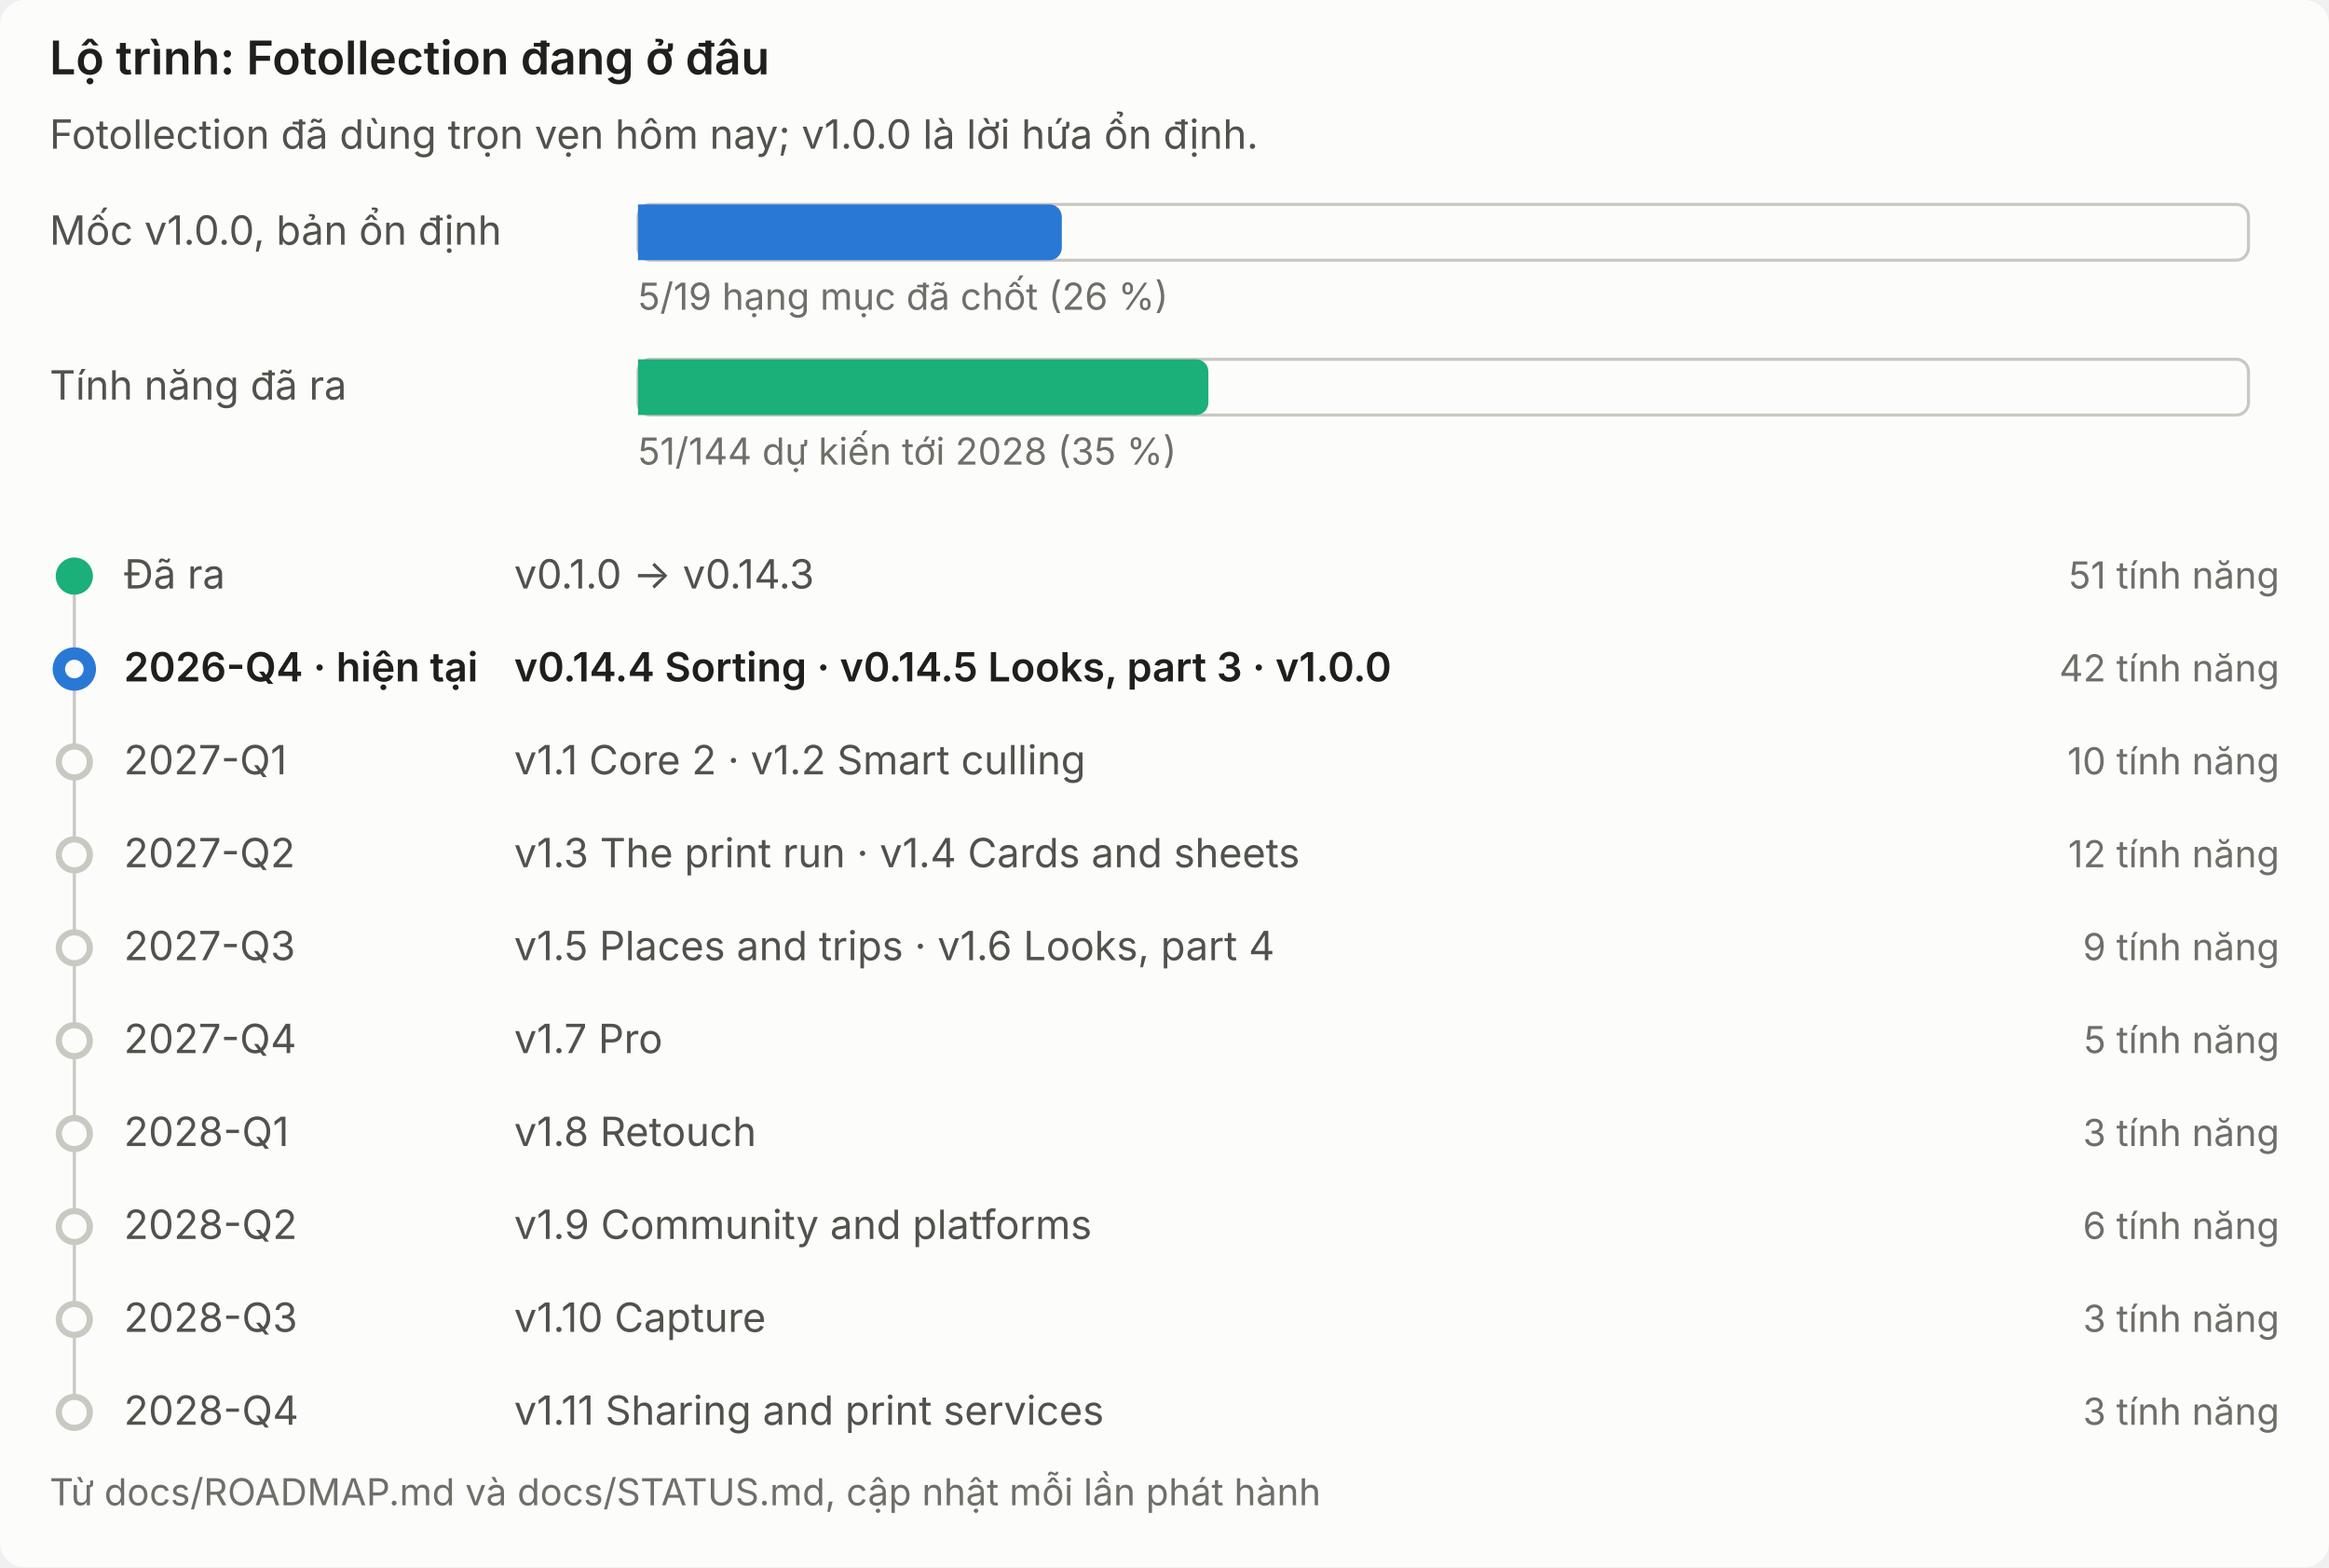
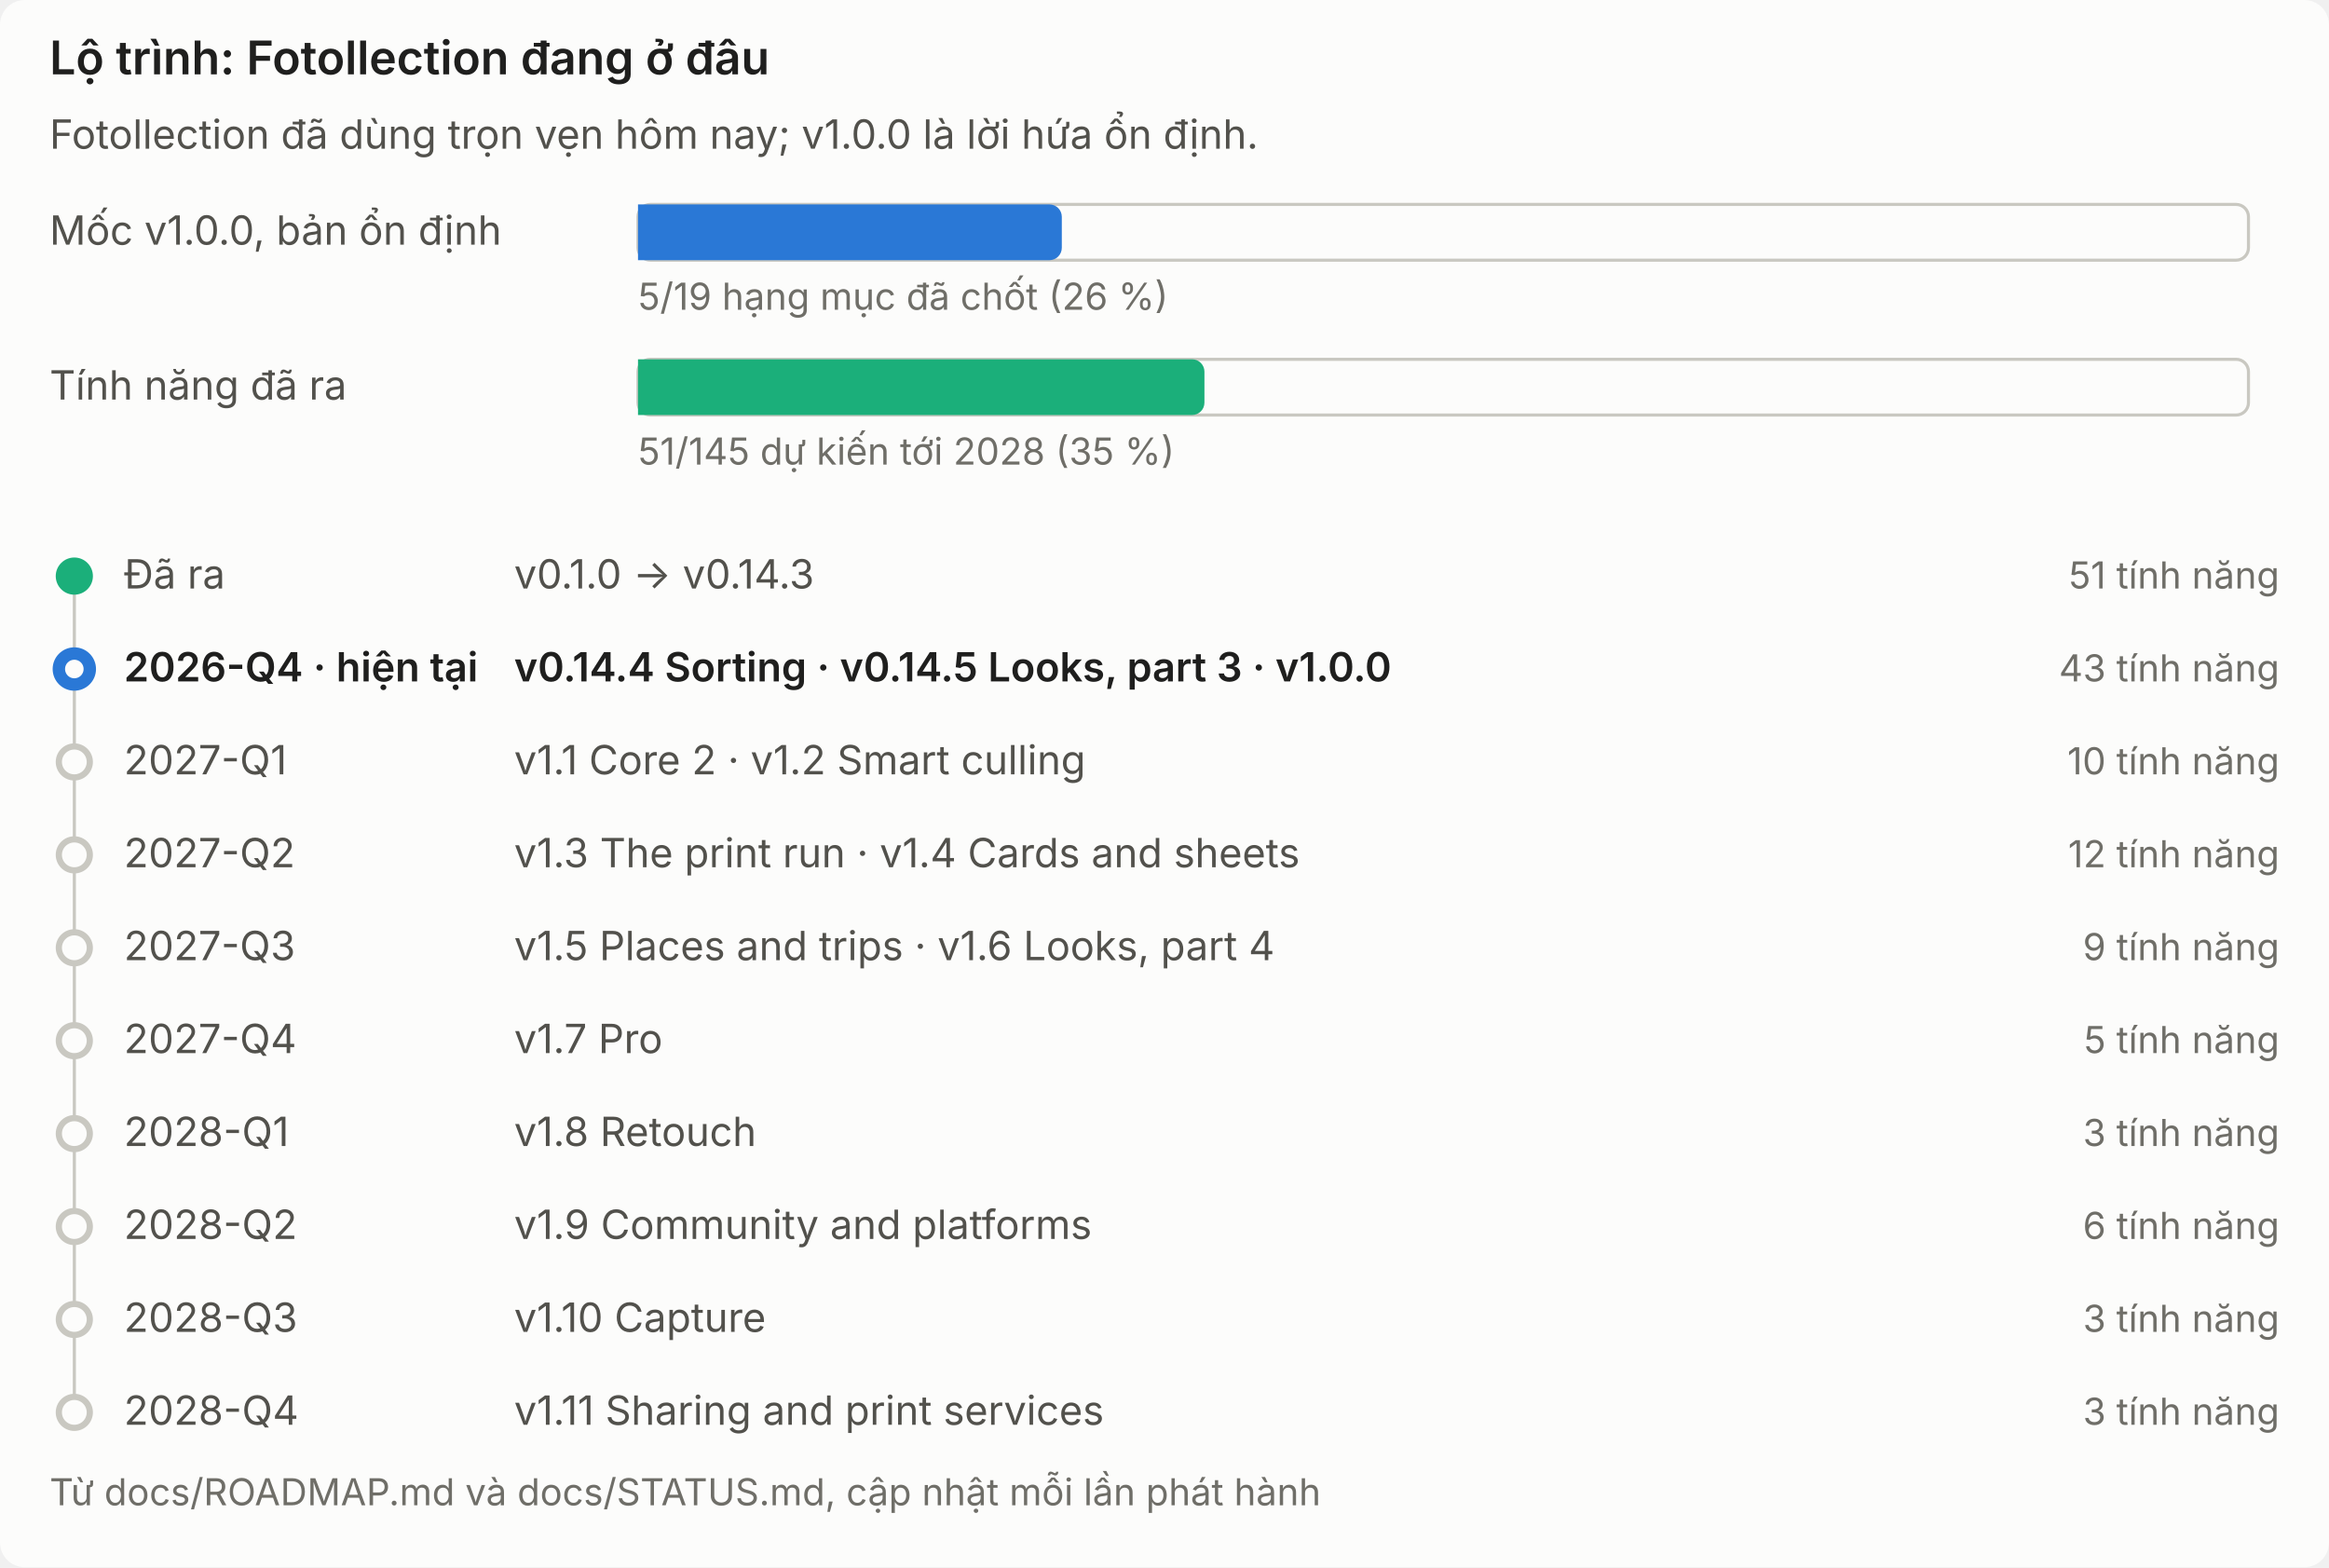
<svg xmlns="http://www.w3.org/2000/svg" viewBox="-16 -16 752 506" width="752" height="506" role="img" aria-labelledby="t d">
  <style>
  .bg{fill:#fcfcfb} .t1{fill:#1f1f1e;font:600 13px system-ui,-apple-system,Segoe UI,sans-serif}
  .t2{fill:#52514c;font:13px system-ui,-apple-system,Segoe UI,sans-serif}
  .t3{fill:#6f6e68;font:12px system-ui,-apple-system,Segoe UI,sans-serif}
  .h{font-size:15px} .num{font-variant-numeric:tabular-nums} .axis{stroke:#c9c8c1;stroke-width:1}
  .ref{stroke:#52514c;stroke-width:1.5;stroke-dasharray:4 3} .refw{stroke:#eb6834;stroke-width:1.5;stroke-dasharray:4 3}
  .s1{fill:#2a78d6} .old{fill-opacity:.45} .s2{fill:#eb6834} .s3{fill:#1baf7a} .s4{fill:#eda100} .s5{fill:#e87ba4} .gap{stroke:#fcfcfb;stroke-width:2}
  .in{fill:#fff}
  @media (prefers-color-scheme: dark){
    .bg{fill:#1a1a19} .t1{fill:#f0efec} .t2{fill:#c3c2b7} .t3{fill:#9d9c93} .axis{stroke:#45443f}
    .ref{stroke:#c3c2b7} .refw{stroke:#d95926}
    .s1{fill:#3987e5} .s2{fill:#d95926} .s3{fill:#199e70} .s4{fill:#c98500} .s5{fill:#d55181} .gap{stroke:#1a1a19}
  }
</style>
  <rect class="bg" x="-16" y="-16" width="752" height="506" rx="8" />
  <text class="t1 h" x="0" y="8">Lộ trình: Fotollection đang ở đâu</text>
  <text class="t2" x="0" y="32">Fotollection đã dùng trọn vẹn hôm nay; v1.0.0 là lời hứa ổn định.</text>
  <text class="t2" x="0" y="63">Mốc v1.0.0, bản ổn định</text>
  <rect class="axis" x="190" y="50" width="520" height="18" rx="4" fill="none" />
  <path class="s1" d="M190 50h132.842a4 4 0 0 1 4 4v10a4 4 0 0 1 -4 4h-132.842z" />
  <text class="t3 num" x="190" y="84">5/19 hạng mục đã chốt (26 %)</text>
  <text class="t2" x="0" y="113">Tính năng đã ra</text>
  <rect class="axis" x="190" y="100" width="520" height="18" rx="4" fill="none" />
-   <path class="s3" d="M190 100h180.167a4 4 0 0 1 4 4v10a4 4 0 0 1 -4 4h-180.167z" />
-   <text class="t3 num" x="190" y="134">51/144 dự kiến tới 2028 (35 %)</text>
+   <path class="s3" d="M190 100h178.897a4 4 0 0 1 4 4v10a4 4 0 0 1 -4 4h-178.897z" />
+   <text class="t3 num" x="190" y="134">51/145 dự kiến tới 2028 (35 %)</text>
  <line class="axis" x1="8" x2="8" y1="170" y2="440" />
  <circle class="s3" cx="8" cy="170" r="6" />
  <text class="t2" x="24" y="174">Đã ra</text>
  <text class="t2" x="150" y="174">v0.1.0 → v0.14.3</text>
  <text class="t3 num" x="720" y="174" text-anchor="end">51 tính năng</text>
  <circle class="s1" cx="8" cy="200" r="7" />
  <circle class="bg" cx="8" cy="200" r="3" />
  <text class="t1" x="24" y="204">2026-Q4 · hiện tại</text>
  <text class="t1" x="150" y="204">v0.14.4 Sorting · v0.14.5 Looks, part 3 · v1.0.0</text>
-   <text class="t3 num" x="720" y="204" text-anchor="end">42 tính năng</text>
+   <text class="t3 num" x="720" y="204" text-anchor="end">43 tính năng</text>
  <circle class="bg axis" cx="8" cy="230" r="5" style="stroke-width:2" />
  <text class="t2" x="24" y="234">2027-Q1</text>
  <text class="t2" x="150" y="234">v1.1 Core 2 · v1.2 Smart culling</text>
  <text class="t3 num" x="720" y="234" text-anchor="end">10 tính năng</text>
  <circle class="bg axis" cx="8" cy="260" r="5" style="stroke-width:2" />
  <text class="t2" x="24" y="264">2027-Q2</text>
  <text class="t2" x="150" y="264">v1.3 The print run · v1.4 Cards and sheets</text>
  <text class="t3 num" x="720" y="264" text-anchor="end">12 tính năng</text>
  <circle class="bg axis" cx="8" cy="290" r="5" style="stroke-width:2" />
  <text class="t2" x="24" y="294">2027-Q3</text>
  <text class="t2" x="150" y="294">v1.5 Places and trips · v1.6 Looks, part 4</text>
  <text class="t3 num" x="720" y="294" text-anchor="end">9 tính năng</text>
  <circle class="bg axis" cx="8" cy="320" r="5" style="stroke-width:2" />
  <text class="t2" x="24" y="324">2027-Q4</text>
  <text class="t2" x="150" y="324">v1.7 Pro</text>
  <text class="t3 num" x="720" y="324" text-anchor="end">5 tính năng</text>
  <circle class="bg axis" cx="8" cy="350" r="5" style="stroke-width:2" />
  <text class="t2" x="24" y="354">2028-Q1</text>
  <text class="t2" x="150" y="354">v1.8 Retouch</text>
  <text class="t3 num" x="720" y="354" text-anchor="end">3 tính năng</text>
  <circle class="bg axis" cx="8" cy="380" r="5" style="stroke-width:2" />
  <text class="t2" x="24" y="384">2028-Q2</text>
  <text class="t2" x="150" y="384">v1.9 Community and platforms</text>
  <text class="t3 num" x="720" y="384" text-anchor="end">6 tính năng</text>
  <circle class="bg axis" cx="8" cy="410" r="5" style="stroke-width:2" />
  <text class="t2" x="24" y="414">2028-Q3</text>
  <text class="t2" x="150" y="414">v1.10 Capture</text>
  <text class="t3 num" x="720" y="414" text-anchor="end">3 tính năng</text>
  <circle class="bg axis" cx="8" cy="440" r="5" style="stroke-width:2" />
  <text class="t2" x="24" y="444">2028-Q4</text>
  <text class="t2" x="150" y="444">v1.11 Sharing and print services</text>
  <text class="t3 num" x="720" y="444" text-anchor="end">3 tính năng</text>
  <text class="t3" x="0" y="470">Từ docs/ROADMAP.md và docs/STATUS.md, cập nhật mỗi lần phát hành</text>
</svg>
